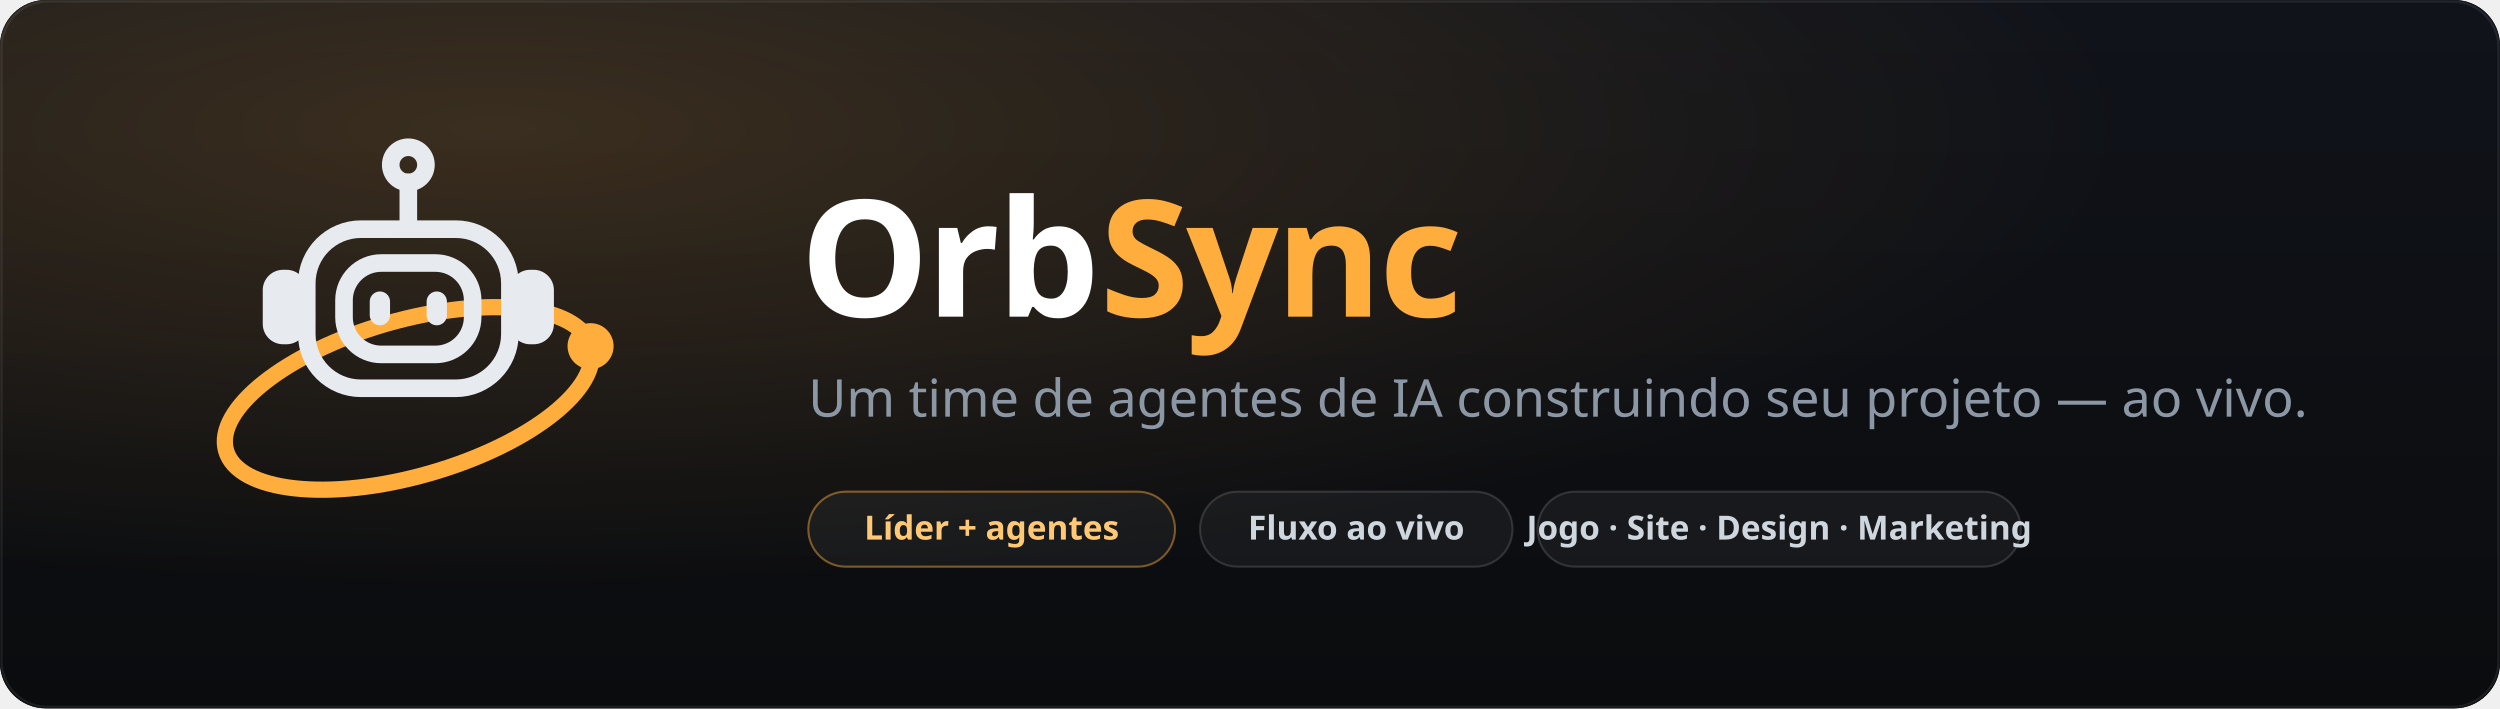
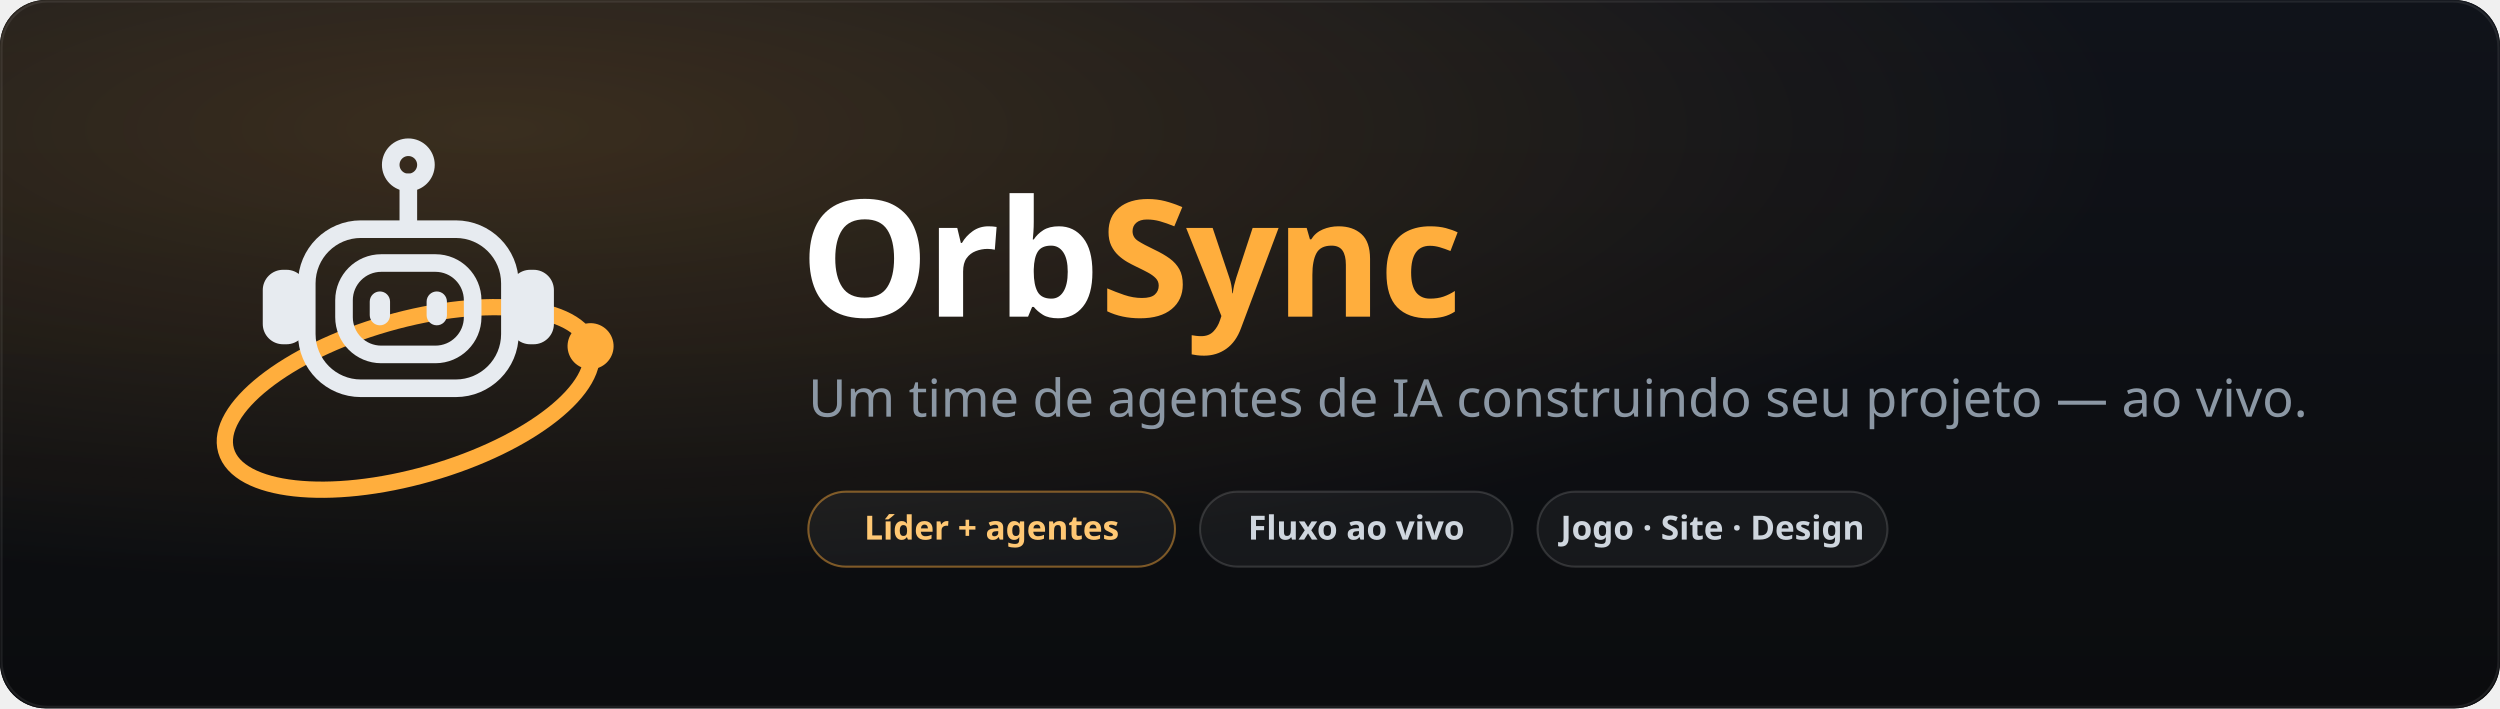
<svg xmlns="http://www.w3.org/2000/svg" viewBox="0 0 1200 340" role="img" aria-labelledby="ttl dsc">
  <defs>
    <radialGradient id="glow" cx="20%" cy="18%" r="65%">
      <stop offset="0%" stop-color="#ffae3d" stop-opacity="0.18" />
      <stop offset="100%" stop-color="#ffae3d" stop-opacity="0" />
    </radialGradient>
    <linearGradient id="bg" x1="0" y1="0" x2="0" y2="1">
      <stop offset="0" stop-color="#10131a" />
      <stop offset="1" stop-color="#0b0c0e" />
    </linearGradient>
  </defs>
  <rect width="1200" height="340" rx="22" fill="#0b0c0e" />
  <rect width="1200" height="340" rx="22" fill="url(#bg)" />
  <rect width="1200" height="340" rx="22" fill="url(#glow)" />
  <rect x="0.75" y="0.75" width="1198.5" height="338.5" rx="22" fill="none" stroke="#ffffff" stroke-opacity="0.08" />
  <g transform="translate(92,58) scale(3.25)">
    <g transform="rotate(-16 32 41)">
      <ellipse cx="32" cy="41" rx="28" ry="11.5" stroke="#ffae3d" stroke-width="2.4" fill="none" />
      <circle cx="60" cy="41" r="3.4" fill="#ffae3d" />
    </g>
    <g stroke="#e7ebf0" stroke-width="2.6" stroke-linecap="round" stroke-linejoin="round" fill="none">
      <circle cx="32" cy="6.5" r="2.6" />
      <line x1="32" y1="9.1" x2="32" y2="16" />
      <rect x="17" y="16" width="30" height="23.5" rx="8" />
      <rect x="22.5" y="21" width="19" height="13.5" rx="5.5" />
    </g>
    <g fill="#e7ebf0">
      <rect x="10.5" y="22" width="6.5" height="11" rx="3" />
      <rect x="47" y="22" width="6.5" height="11" rx="3" />
      <rect x="26.3" y="25.2" width="3" height="5" rx="1.5" />
      <rect x="34.7" y="25.2" width="3" height="5" rx="1.5" />
    </g>
  </g>
  <text x="384" y="152" font-family="Segoe UI, system-ui, sans-serif" font-size="78" font-weight="800" fill="#ffffff" letter-spacing="-1.5">Orb<tspan fill="#ffae3d">Sync</tspan>
  </text>
  <text x="388" y="200" font-family="Segoe UI, system-ui, sans-serif" font-size="25" font-weight="500" fill="#8b97a4">Um time de agentes de IA construindo seu projeto — ao vivo.</text>
  <g font-family="Segoe UI, system-ui, sans-serif" font-size="16" font-weight="600">
    <g>
      <rect x="388" y="236" width="176" height="36" rx="18" fill="#ffffff" fill-opacity="0.05" stroke="#ffae3d" stroke-opacity="0.45" />
      <text x="476" y="259" text-anchor="middle" fill="#ffc874">Líder + agentes</text>
    </g>
    <g>
      <rect x="576" y="236" width="150" height="36" rx="18" fill="#ffffff" fill-opacity="0.05" stroke="#ffffff" stroke-opacity="0.14" />
      <text x="651" y="259" text-anchor="middle" fill="#cfd6de">Fluxo ao vivo</text>
    </g>
    <g>
-       <rect x="738" y="236" width="232" height="36" rx="18" fill="#ffffff" fill-opacity="0.05" stroke="#ffffff" stroke-opacity="0.14" />
-       <text x="854" y="259" text-anchor="middle" fill="#cfd6de">Jogo · Site · Design · Marketing</text>
+       <rect x="738" y="236" width="168" height="36" rx="18" fill="#ffffff" fill-opacity="0.05" stroke="#ffffff" stroke-opacity="0.14" />
+       <text x="822" y="259" text-anchor="middle" fill="#cfd6de">Jogo · Site · Design</text>
    </g>
  </g>
</svg>
